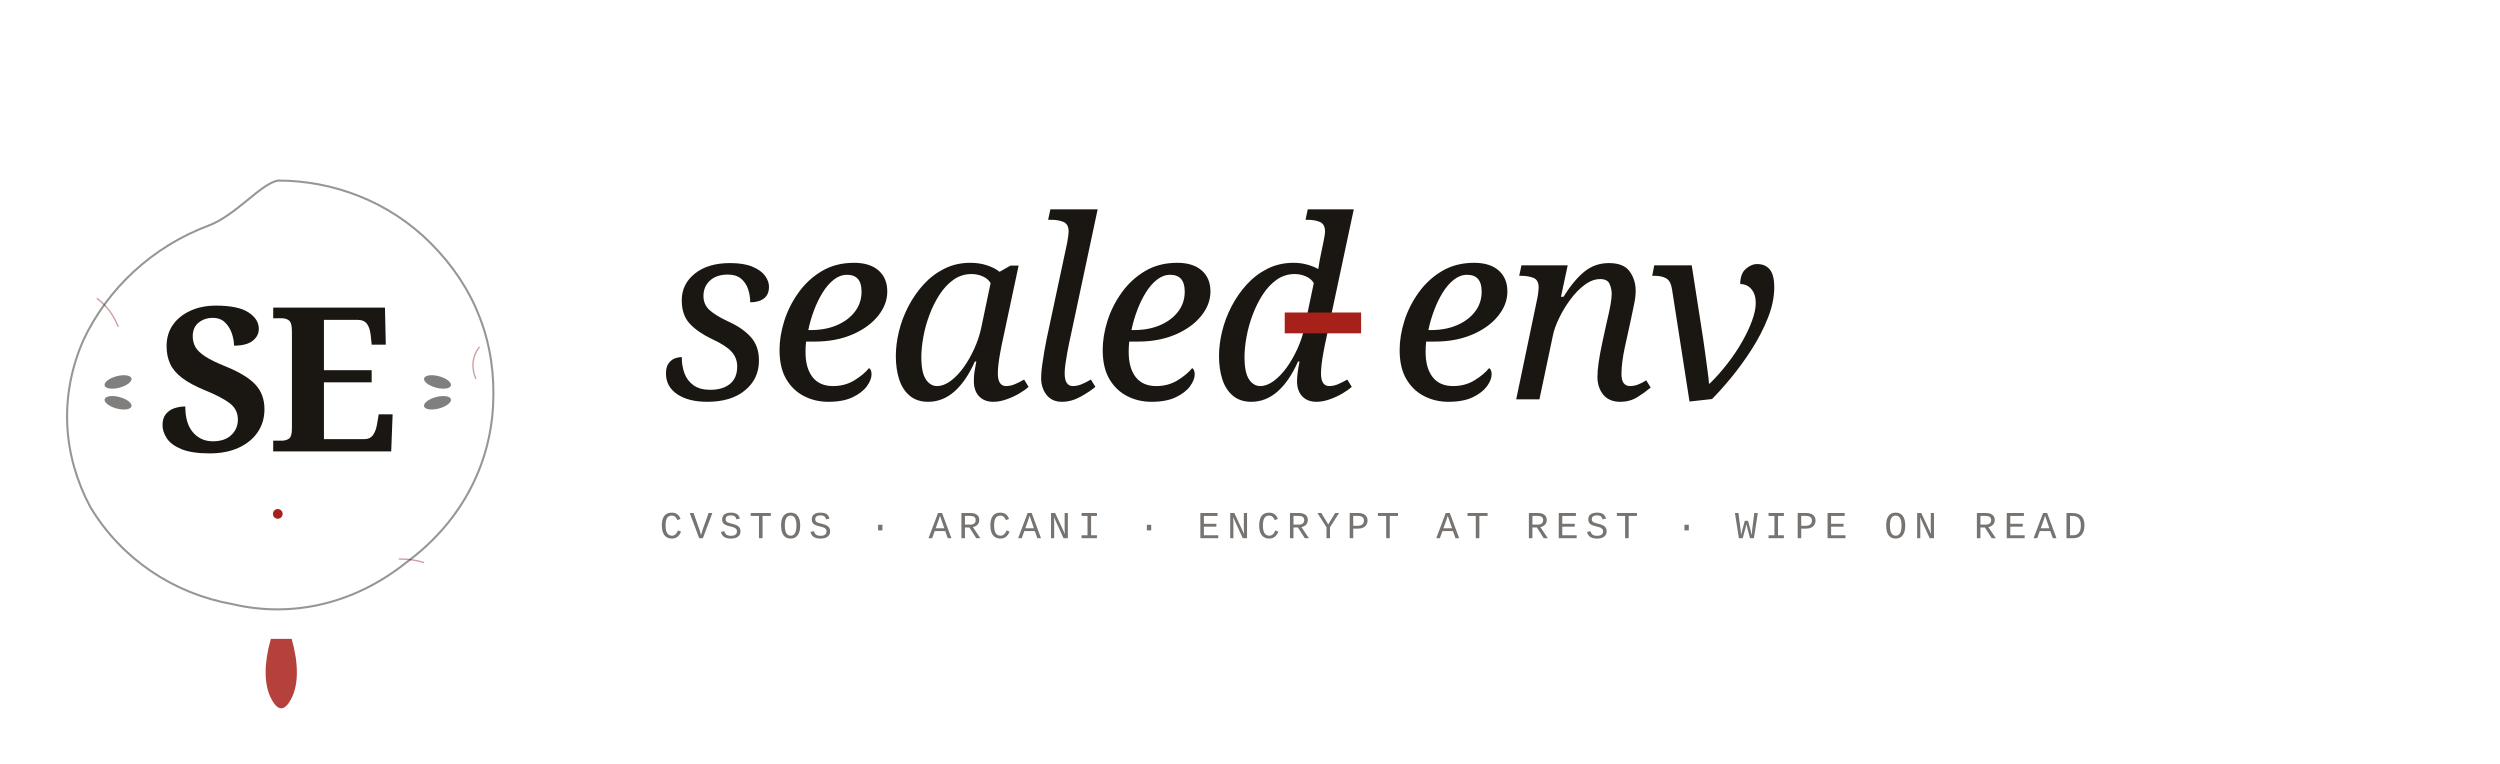
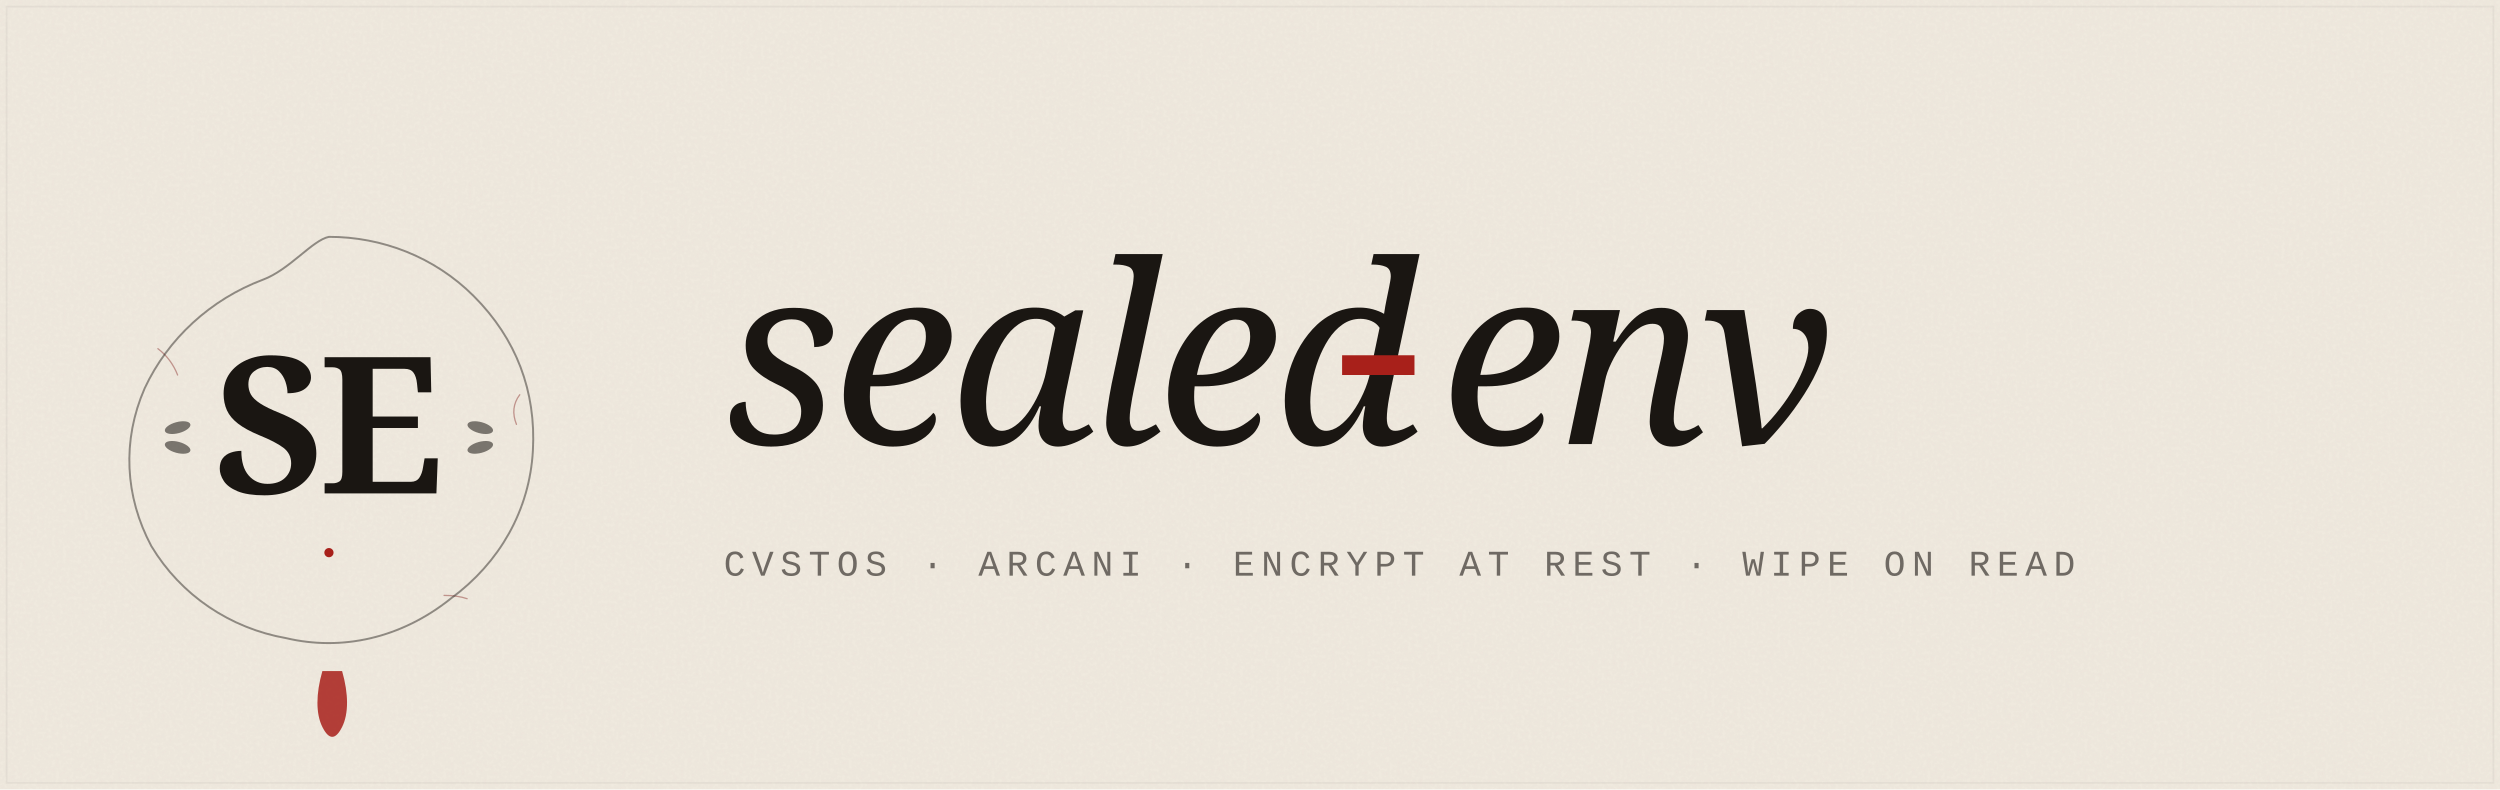
- <svg xmlns="http://www.w3.org/2000/svg" viewBox="0 0 720 220" width="720" height="220" role="img" aria-label="sealed-env logo lockup">
+ <svg xmlns="http://www.w3.org/2000/svg" viewBox="0 0 760 240" width="760" height="240" role="img" aria-label="sealed-env logo lockup">
  <defs>
    <filter id="paperGrainLk" x="-5%" y="-5%" width="110%" height="110%">
      <feTurbulence type="fractalNoise" baseFrequency="1.8" numOctaves="2" seed="13" />
      <feColorMatrix values="0 0 0 0 0.10                               0 0 0 0 0.08                               0 0 0 0 0.07                               0 0 0 0.07 0" />
+       <feComposite in2="SourceGraphic" operator="in" />
+     </filter>
+     <filter id="paperBg" x="0%" y="0%" width="100%" height="100%">
+       <feTurbulence type="fractalNoise" baseFrequency="0.9" numOctaves="2" seed="21" />
+       <feColorMatrix values="0 0 0 0 0.06                               0 0 0 0 0.04                               0 0 0 0 0.02                               0 0 0 0.05 0" />
      <feComposite in2="SourceGraphic" operator="in" />
    </filter>
    <filter id="waxNoiseLk" x="-5%" y="-5%" width="110%" height="110%">
      <feTurbulence type="fractalNoise" baseFrequency="0.9" numOctaves="3" seed="5" />
      <feColorMatrix values="0 0 0 0 0.30                               0 0 0 0 0.05                               0 0 0 0 0.04                               0 0 0 0.16 0" />
      <feComposite in2="SourceGraphic" operator="in" />
    </filter>
-     <path id="waxLk" d="M 80 8          C 100 7, 119 14, 134 27          C 150 40, 159 58, 161 78          C 163 99, 156 119, 142 134          C 128 149, 109 156, 89 156          C 69 156, 50 149, 35 135          C 21 120, 14 100, 16 80          C 18 60, 28 41, 44 28          C 56 18, 70 12, 80 8 Z" fill="none" />
-     <path id="creamLk" d="M 80 22          C 96 22, 112 28, 124 40          C 137 53, 143 69, 142 87          C 141 105, 132 121, 117 132          C 102 144, 84 148, 67 144          C 50 141, 35 131, 26 116          C 18 101, 17 84, 24 68          C 31 53, 44 41, 60 35          C 68 32, 75 23, 80 22 Z" fill="none" />
+     <path id="waxLk" d="M 100 28          C 120 27, 139 34, 154 47          C 170 60, 179 78, 181 98          C 183 119, 176 139, 162 154          C 148 169, 129 176, 109 176          C 89 176, 70 169, 55 155          C 41 140, 34 120, 36 100          C 38 80, 48 61, 64 48          C 76 38, 90 32, 100 28 Z" fill="none" />
+     <path id="creamLk" d="M 100 42          C 116 42, 132 48, 144 60          C 157 73, 163 89, 162 107          C 161 125, 152 141, 137 152          C 122 164, 104 168, 87 164          C 70 161, 55 151, 46 136          C 38 121, 37 104, 44 88          C 51 73, 64 61, 80 55          C 88 52, 95 43, 100 42 Z" fill="none" />
  </defs>
+   <rect x="0" y="0" width="760" height="240" fill="#f1ebe0" />
+   <g filter="url(#paperBg)" opacity="0.6">
+     <rect x="0" y="0" width="760" height="240" fill="#1a1612" />
+   </g>
+   <rect x="2" y="2" width="756" height="236" fill="none" stroke="#1a1612" stroke-width="0.5" opacity="0.05" />
  <g transform="translate(0, 30)">
    <use href="#waxLk" fill="#A8201A" />
    <g filter="url(#waxNoiseLk)" opacity="0.55">
      <use href="#waxLk" fill="#A8201A" />
    </g>
    <g stroke="#7A1411" stroke-width="0.4" stroke-linecap="round" opacity="0.4" fill="none">
-       <path d="M 28 56 q 4 3 6 8" />
-       <path d="M 138 70 q -3 4 -1 9" />
-       <path d="M 122 132 q -3 -1 -7 -1" />
+       <path d="M 48 76 q 4 3 6 8" />
+       <path d="M 158 90 q -3 4 -1 9" />
+       <path d="M 142 152 q -3 -1 -7 -1" />
    </g>
-     <path d="M 78 154              C 76 161, 76 167, 78 171              C 80 175, 82 175, 84 171              C 86 167, 86 161, 84 154 Z" fill="#A8201A" opacity="0.85" />
+     <path d="M 98 174              C 96 181, 96 187, 98 191              C 100 195, 102 195, 104 191              C 106 187, 106 181, 104 174 Z" fill="#A8201A" opacity="0.85" />
    <use href="#creamLk" fill="#f1ebe0" />
    <g filter="url(#paperGrainLk)" opacity="0.7">
      <use href="#creamLk" fill="#1a1612" />
    </g>
    <use href="#creamLk" fill="none" stroke="#1a1612" stroke-width="0.6" opacity="0.45" />
    <g fill="#1a1612" opacity="0.55">
-       <ellipse cx="34" cy="80" rx="4" ry="1.7" transform="rotate(-15 34 80)" />
-       <ellipse cx="34" cy="86" rx="4" ry="1.7" transform="rotate(15 34 86)" />
-       <ellipse cx="126" cy="80" rx="4" ry="1.7" transform="rotate(15 126 80)" />
-       <ellipse cx="126" cy="86" rx="4" ry="1.7" transform="rotate(-15 126 86)" />
+       <ellipse cx="54" cy="100" rx="4" ry="1.7" transform="rotate(-15 54 100)" />
+       <ellipse cx="54" cy="106" rx="4" ry="1.7" transform="rotate(15 54 106)" />
+       <ellipse cx="146" cy="100" rx="4" ry="1.7" transform="rotate(15 146 100)" />
+       <ellipse cx="146" cy="106" rx="4" ry="1.7" transform="rotate(-15 146 106)" />
    </g>
-     <text x="80" y="100" font-family="'Cinzel', 'Trajan Pro', 'IM Fell English SC', serif" font-size="58" font-weight="700" fill="#1a1612" text-anchor="middle" letter-spacing="-2">SE</text>
-     <circle cx="80" cy="118" r="1.4" fill="#A8201A" />
+     <text x="100" y="120" font-family="'Cinzel', 'Trajan Pro', 'IM Fell English SC', serif" font-size="58" font-weight="700" fill="#1a1612" text-anchor="middle" letter-spacing="-2">SE</text>
+     <circle cx="100" cy="138" r="1.4" fill="#A8201A" />
  </g>
-   <text x="190" y="115" font-family="'Fraunces', 'Instrument Serif', Georgia, serif" font-size="72" font-weight="500" font-style="italic" fill="#1a1612" letter-spacing="-2">sealed</text>
-   <rect x="370" y="90" width="22" height="6" fill="#A8201A" />
-   <text x="400" y="115" font-family="'Fraunces', 'Instrument Serif', Georgia, serif" font-size="72" font-weight="500" font-style="italic" fill="#1a1612" letter-spacing="-2">env</text>
-   <text x="190" y="155" font-family="'JetBrains Mono', 'Courier New', monospace" font-size="11" fill="#1a1612" opacity="0.6" letter-spacing="2">CVSTOS · ARCANI · ENCRYPT AT REST · WIPE ON READ</text>
+   <text x="220" y="135" font-family="'Fraunces', 'Instrument Serif', Georgia, serif" font-size="76" font-weight="500" font-style="italic" fill="#1a1612" letter-spacing="-2">sealed</text>
+   <rect x="408" y="108" width="22" height="6" fill="#A8201A" />
+   <text x="438" y="135" font-family="'Fraunces', 'Instrument Serif', Georgia, serif" font-size="76" font-weight="500" font-style="italic" fill="#1a1612" letter-spacing="-2">env</text>
+   <text x="220" y="175" font-family="'JetBrains Mono', 'Courier New', monospace" font-size="11" fill="#1a1612" opacity="0.6" letter-spacing="2">CVSTOS · ARCANI · ENCRYPT AT REST · WIPE ON READ</text>
</svg>
